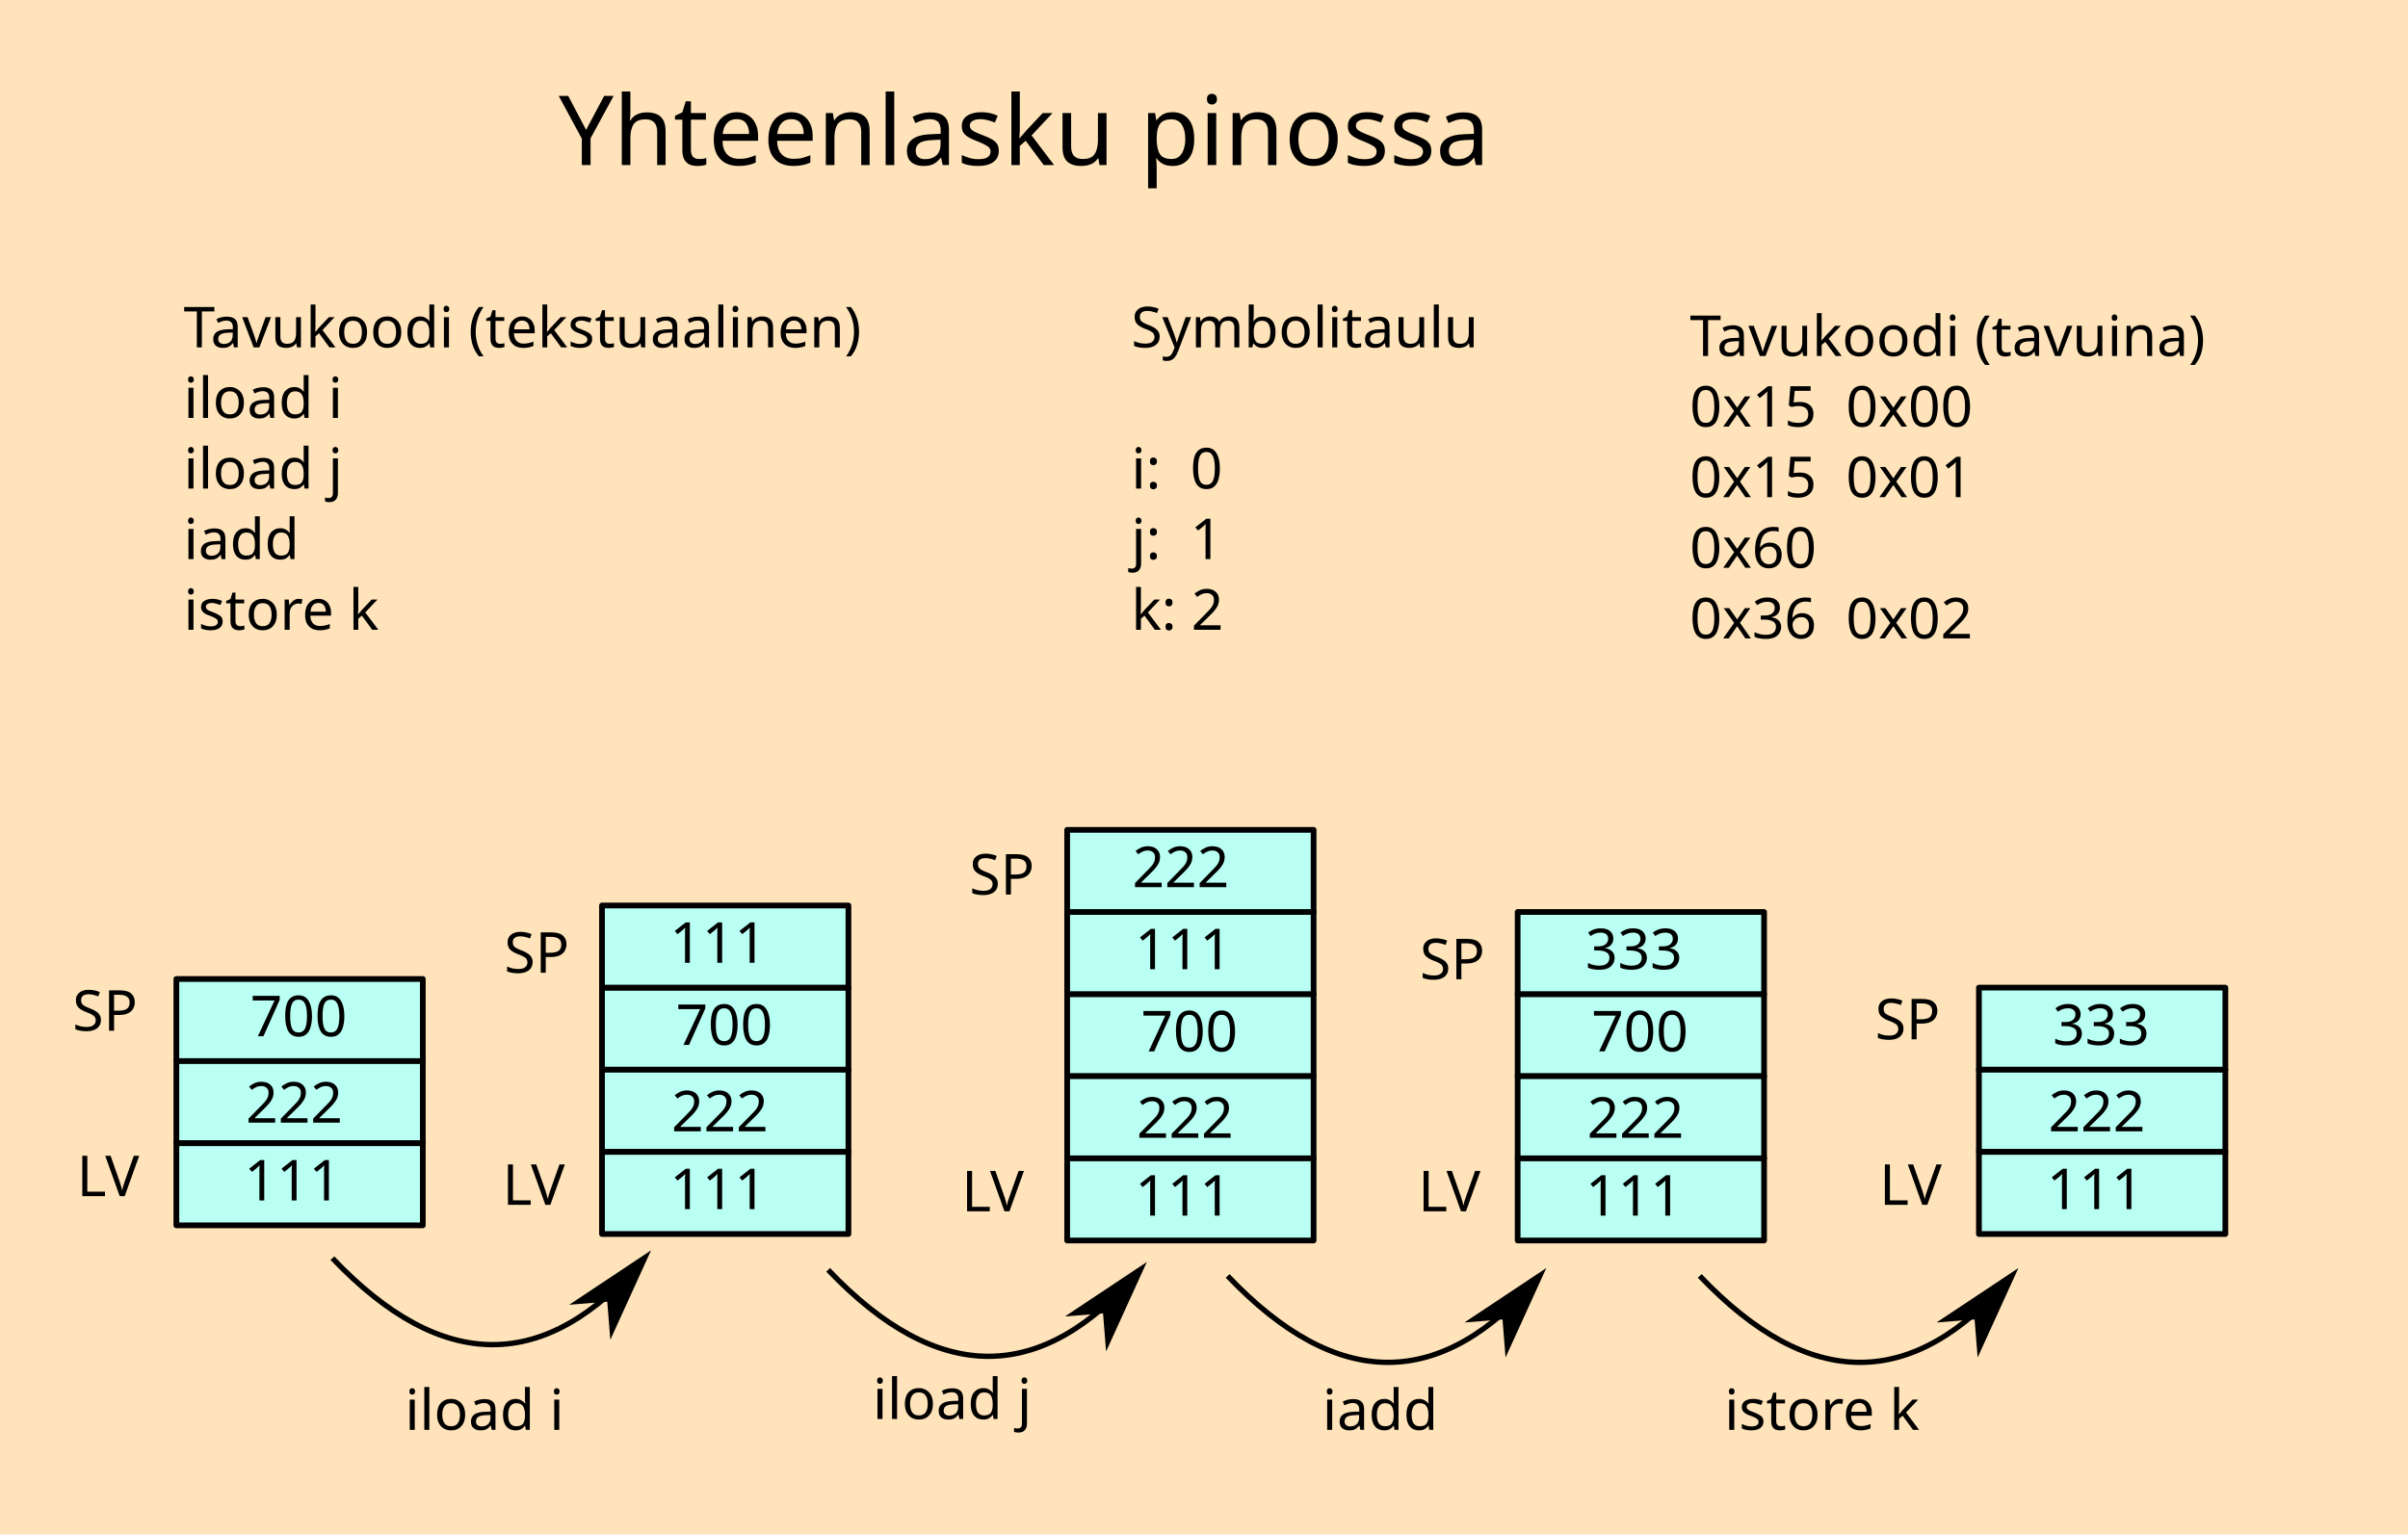
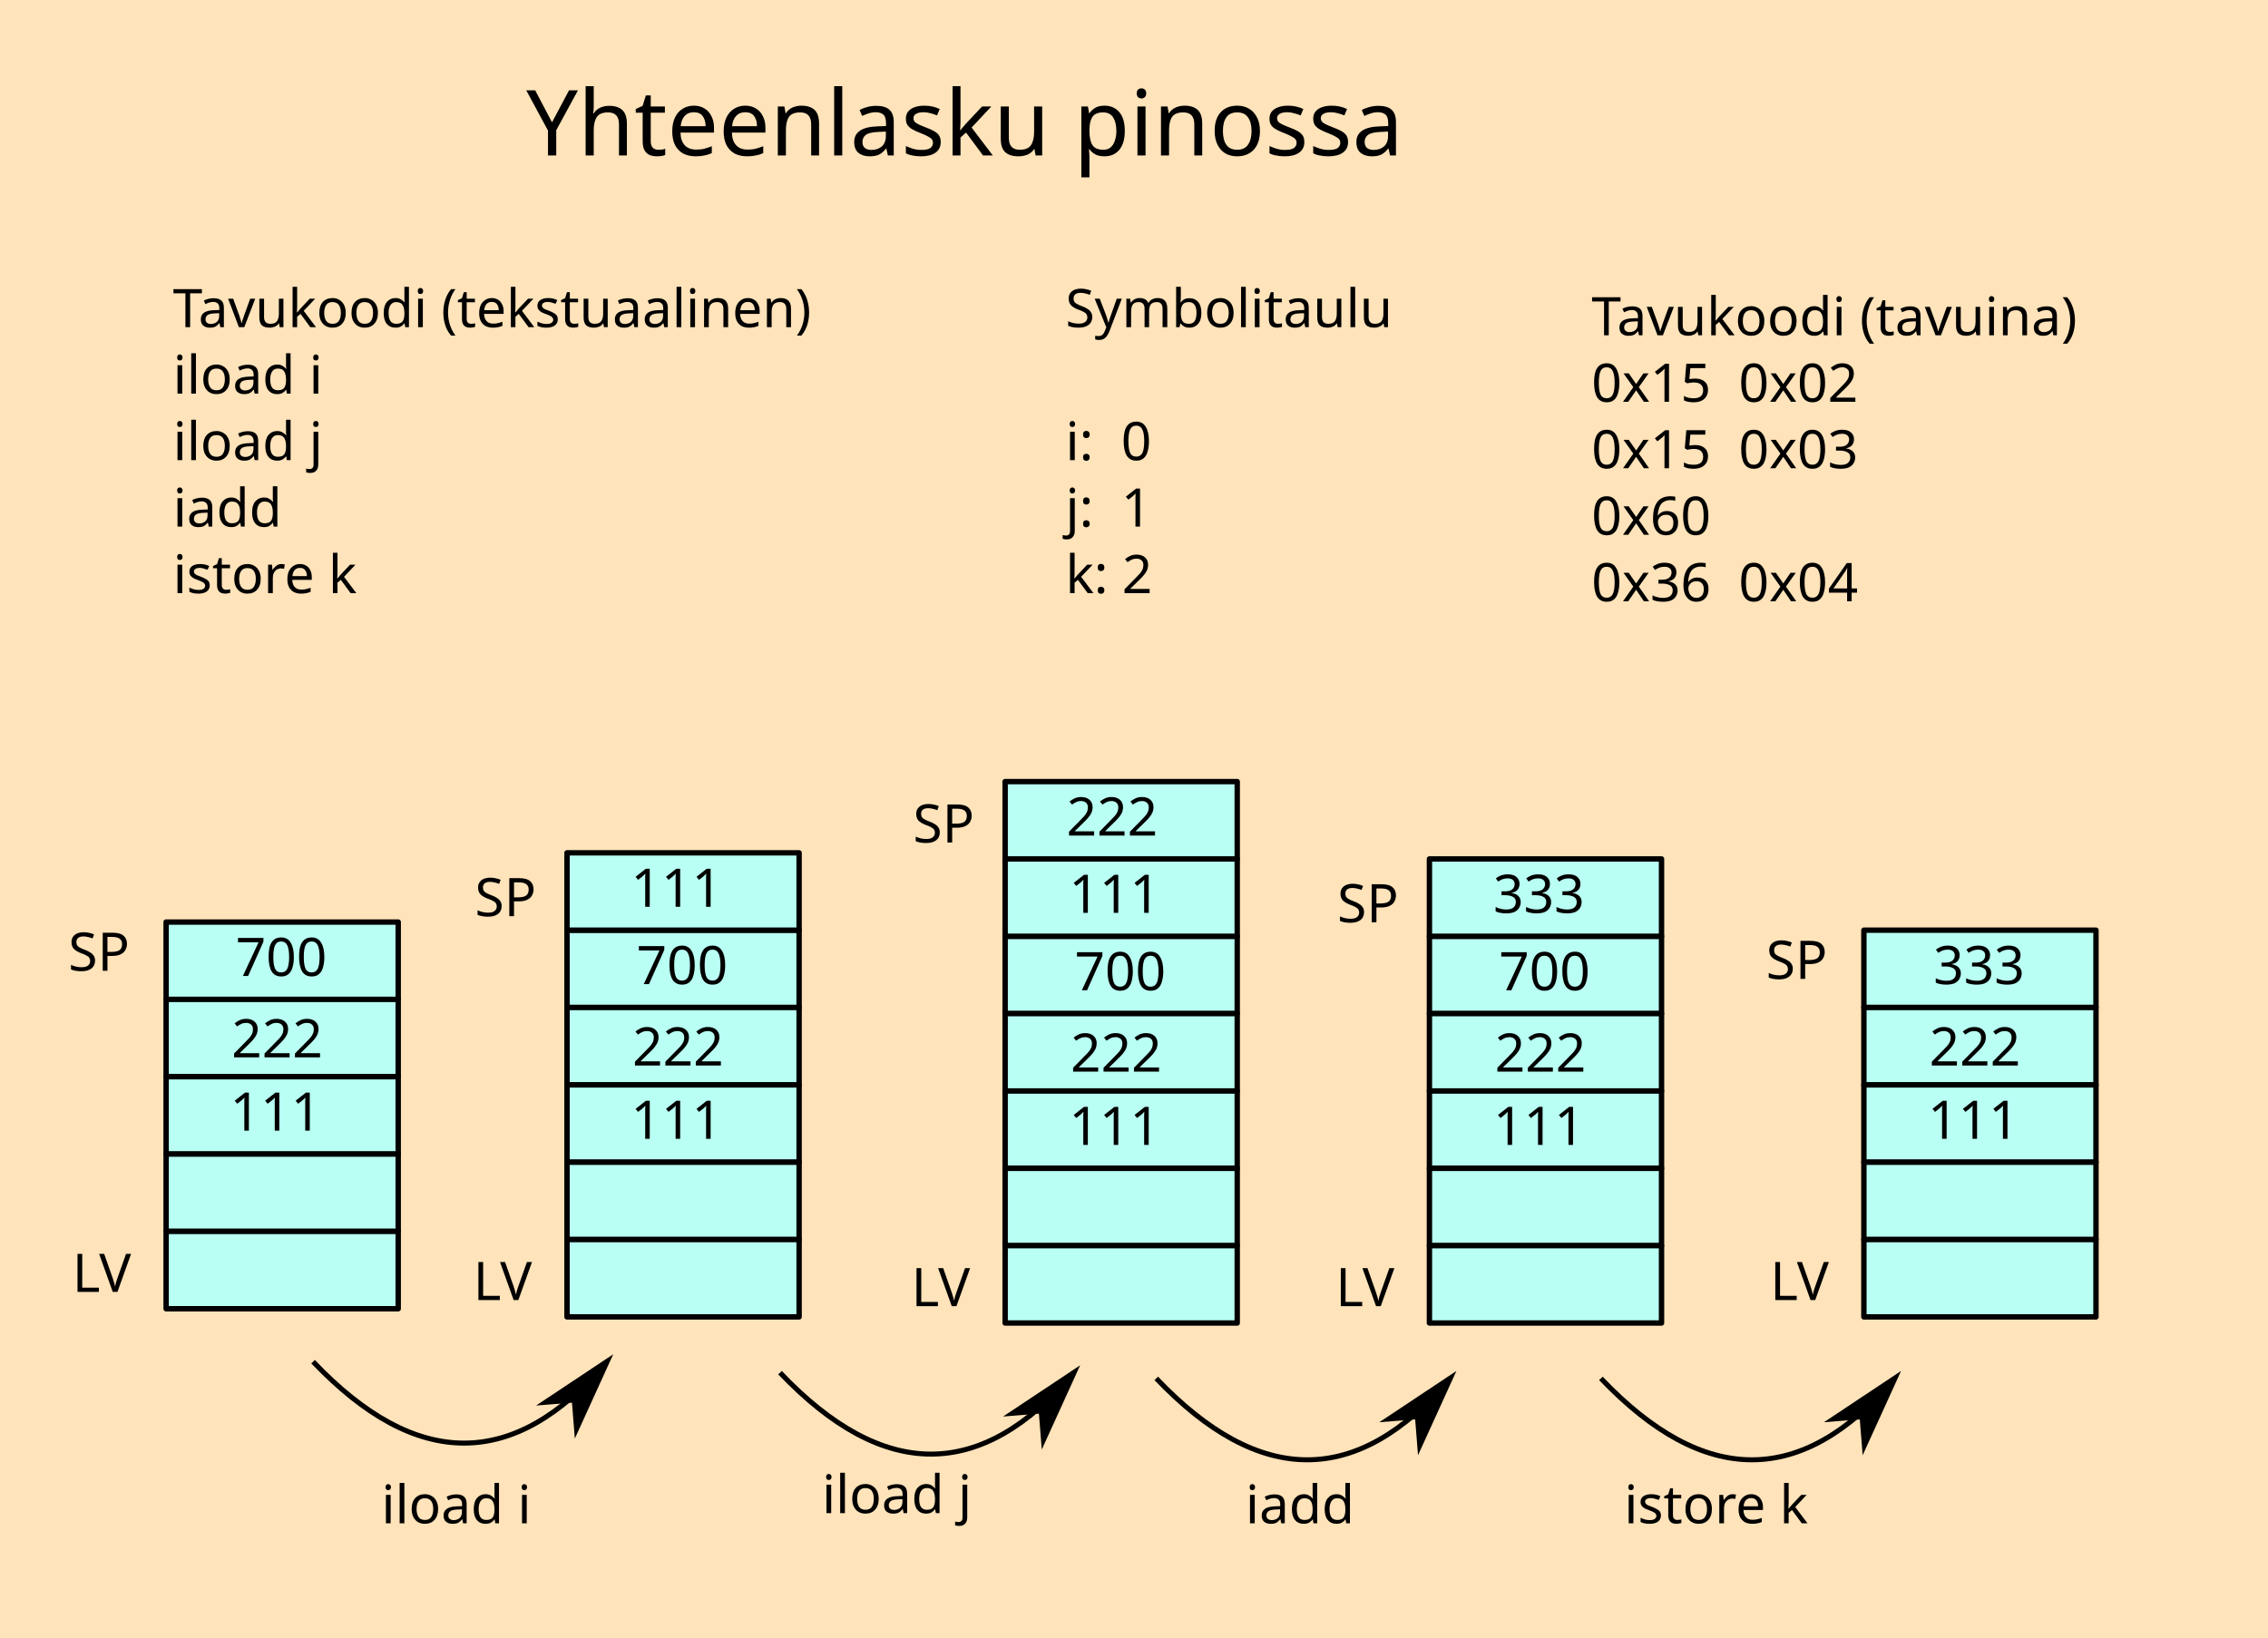
- <svg xmlns="http://www.w3.org/2000/svg" id="svg1071" version="1.1" viewBox="0 0 210.533 134.182" height="134.182mm" width="210.533mm">
+ <svg xmlns="http://www.w3.org/2000/svg" id="svg1071" version="1.1" viewBox="0 0 210.533 152.089" height="152.089mm" width="210.533mm">
  <defs id="defs1065">
    <marker style="overflow:visible" id="marker7990-6" refX="0" refY="0" orient="auto">
      <path transform="matrix(-0.8,0,0,-0.8,-10,0)" style="fill:#000000;fill-opacity:1;fill-rule:evenodd;stroke:#000000;stroke-width:1pt;stroke-opacity:1" d="M 0,0 5,-5 -12.5,0 5,5 Z" id="path7988-7" />
    </marker>
    <marker style="overflow:visible" id="marker7990-6-2" refX="0" refY="0" orient="auto">
      <path transform="matrix(-0.8,0,0,-0.8,-10,0)" style="fill:#000000;fill-opacity:1;fill-rule:evenodd;stroke:#000000;stroke-width:1pt;stroke-opacity:1" d="M 0,0 5,-5 -12.5,0 5,5 Z" id="path7988-7-6" />
    </marker>
    <marker style="overflow:visible" id="marker7990-6-3" refX="0" refY="0" orient="auto">
      <path transform="matrix(-0.8,0,0,-0.8,-10,0)" style="fill:#000000;fill-opacity:1;fill-rule:evenodd;stroke:#000000;stroke-width:1pt;stroke-opacity:1" d="M 0,0 5,-5 -12.5,0 5,5 Z" id="path7988-7-1" />
    </marker>
    <marker style="overflow:visible" id="marker7990-6-26" refX="0" refY="0" orient="auto">
      <path transform="matrix(-0.8,0,0,-0.8,-10,0)" style="fill:#000000;fill-opacity:1;fill-rule:evenodd;stroke:#000000;stroke-width:1pt;stroke-opacity:1" d="M 0,0 5,-5 -12.5,0 5,5 Z" id="path7988-7-7" />
    </marker>
  </defs>
  <g transform="translate(-0.3779762,-7.470238)" id="layer1">
-     <rect y="7.47" x="0.378" height="134.182" width="210.533" id="rect8335" style="opacity:0.98;fill:#ffe2b9;fill-opacity:1;stroke:none;stroke-width:0.565;stroke-linecap:round;stroke-linejoin:round;stroke-miterlimit:4;stroke-dasharray:2.26, 4.52;stroke-dashoffset:21.354;stroke-opacity:1" />
+     <rect y="7.47" x="0.378" height="152.089" width="210.533" id="rect8335" style="opacity:0.98;fill:#ffe2b9;fill-opacity:1;stroke:none;stroke-width:0.565;stroke-linecap:round;stroke-linejoin:round;stroke-miterlimit:4;stroke-dasharray:2.26, 4.52;stroke-dashoffset:21.354;stroke-opacity:1" />
    <text id="text5433-7-7" y="21.907" x="49.229" style="font-style:normal;font-variant:normal;font-weight:normal;font-stretch:normal;font-size:8.467px;line-height:1.25;font-family:sans-serif;-inkscape-font-specification:'sans-serif, Normal';font-variant-ligatures:normal;font-variant-caps:normal;font-variant-numeric:normal;font-feature-settings:normal;text-align:start;letter-spacing:0px;word-spacing:0px;writing-mode:lr-tb;text-anchor:start;fill:#000000;fill-opacity:1;stroke:none;stroke-width:0.265" xml:space="preserve">
      <tspan y="21.907" x="49.229" id="tspan5355">Yhteenlasku pinossa</tspan>
    </text>
    <text id="text5433-7-6-54-5-1-7-8-6" y="37.846" x="16.435" style="font-style:normal;font-variant:normal;font-weight:normal;font-stretch:normal;font-size:4.939px;line-height:1.25;font-family:sans-serif;-inkscape-font-specification:'sans-serif, Normal';font-variant-ligatures:normal;font-variant-caps:normal;font-variant-numeric:normal;font-feature-settings:normal;text-align:start;letter-spacing:0px;word-spacing:0px;writing-mode:lr-tb;text-anchor:start;fill:#000000;fill-opacity:1;stroke:none;stroke-width:0.265" xml:space="preserve">
      <tspan y="37.846" x="16.435" id="tspan8315">Tavukoodi (tekstuaalinen)</tspan>
      <tspan y="44.02" x="16.435" id="tspan8317">iload i</tspan>
      <tspan y="50.193" x="16.435" id="tspan8319">iload j</tspan>
      <tspan y="56.367" x="16.435" id="tspan8321">iadd</tspan>
      <tspan y="62.541" x="16.435" id="tspan8323">istore k</tspan>
    </text>
    <rect y="93.082" x="15.799" height="7.182" width="21.545" id="rect13466" style="opacity:1;fill:#b9fff3;fill-opacity:1;stroke:#000000;stroke-width:0.5;stroke-linecap:round;stroke-linejoin:round;stroke-miterlimit:4;stroke-dasharray:none;stroke-dashoffset:0;stroke-opacity:1" />
    <text id="text5433-7-6-54-5-1-7-8-6-2" y="37.846" x="99.287" style="font-style:normal;font-variant:normal;font-weight:normal;font-stretch:normal;font-size:4.939px;line-height:1.25;font-family:sans-serif;-inkscape-font-specification:'sans-serif, Normal';font-variant-ligatures:normal;font-variant-caps:normal;font-variant-numeric:normal;font-feature-settings:normal;text-align:start;letter-spacing:0px;word-spacing:0px;writing-mode:lr-tb;text-anchor:start;fill:#000000;fill-opacity:1;stroke:none;stroke-width:0.265" xml:space="preserve">
      <tspan y="37.846" x="99.287" id="tspan8325">Symbolitaulu</tspan>
      <tspan y="44.02" x="99.287" id="tspan8327" />
      <tspan y="50.193" x="99.287" id="tspan8329">i:  0</tspan>
      <tspan y="56.367" x="99.287" id="tspan8331">j:  1</tspan>
      <tspan y="62.541" x="99.287" id="tspan8333">k: 2</tspan>
    </text>
    <rect y="100.263" x="15.799" height="7.182" width="21.545" id="rect13466-9" style="opacity:1;fill:#b9fff3;fill-opacity:1;stroke:#000000;stroke-width:0.5;stroke-linecap:round;stroke-linejoin:round;stroke-miterlimit:4;stroke-dasharray:none;stroke-dashoffset:0;stroke-opacity:1" />
    <rect y="107.445" x="15.799" height="7.182" width="21.545" id="rect13466-7" style="opacity:1;fill:#b9fff3;fill-opacity:1;stroke:#000000;stroke-width:0.5;stroke-linecap:round;stroke-linejoin:round;stroke-miterlimit:4;stroke-dasharray:none;stroke-dashoffset:0;stroke-opacity:1" />
    <text id="text5433-7-6-54-5-1-7-8-6-2-4" y="97.604" x="6.719" style="font-style:normal;font-variant:normal;font-weight:normal;font-stretch:normal;font-size:4.939px;line-height:1.25;font-family:sans-serif;-inkscape-font-specification:'sans-serif, Normal';font-variant-ligatures:normal;font-variant-caps:normal;font-variant-numeric:normal;font-feature-settings:normal;text-align:start;letter-spacing:0px;word-spacing:0px;writing-mode:lr-tb;text-anchor:start;fill:#000000;fill-opacity:1;stroke:none;stroke-width:0.265" xml:space="preserve">
      <tspan y="97.604" x="6.719" id="tspan5500">SP</tspan>
    </text>
-     <text id="text5433-7-6-54-5-1-7-8-6-2-4-8" y="112.075" x="7.091" style="font-style:normal;font-variant:normal;font-weight:normal;font-stretch:normal;font-size:4.939px;line-height:1.25;font-family:sans-serif;-inkscape-font-specification:'sans-serif, Normal';font-variant-ligatures:normal;font-variant-caps:normal;font-variant-numeric:normal;font-feature-settings:normal;text-align:start;letter-spacing:0px;word-spacing:0px;writing-mode:lr-tb;text-anchor:start;fill:#000000;fill-opacity:1;stroke:none;stroke-width:0.265" xml:space="preserve">
-       <tspan y="112.075" x="7.091" id="tspan5520">LV</tspan>
+     <text id="text5433-7-6-54-5-1-7-8-6-2-4-8" y="127.421" x="7.091" style="font-style:normal;font-variant:normal;font-weight:normal;font-stretch:normal;font-size:4.939px;line-height:1.25;font-family:sans-serif;-inkscape-font-specification:'sans-serif, Normal';font-variant-ligatures:normal;font-variant-caps:normal;font-variant-numeric:normal;font-feature-settings:normal;text-align:start;letter-spacing:0px;word-spacing:0px;writing-mode:lr-tb;text-anchor:start;fill:#000000;fill-opacity:1;stroke:none;stroke-width:0.265" xml:space="preserve">
+       <tspan y="127.421" x="7.091" id="tspan5520">LV</tspan>
    </text>
    <text id="text5433-7-6-54-5-1-7-8-6-2-4-8-9" y="112.453" x="21.729" style="font-style:normal;font-variant:normal;font-weight:normal;font-stretch:normal;font-size:4.939px;line-height:1.25;font-family:sans-serif;-inkscape-font-specification:'sans-serif, Normal';font-variant-ligatures:normal;font-variant-caps:normal;font-variant-numeric:normal;font-feature-settings:normal;text-align:start;letter-spacing:0px;word-spacing:0px;writing-mode:lr-tb;text-anchor:start;fill:#000000;fill-opacity:1;stroke:none;stroke-width:0.265" xml:space="preserve">
      <tspan y="112.453" x="21.729" id="tspan5604">111</tspan>
    </text>
    <text id="text5433-7-6-54-5-1-7-8-6-2-4-8-9-7" y="98.089" x="22.252" style="font-style:normal;font-variant:normal;font-weight:normal;font-stretch:normal;font-size:4.939px;line-height:1.25;font-family:sans-serif;-inkscape-font-specification:'sans-serif, Normal';font-variant-ligatures:normal;font-variant-caps:normal;font-variant-numeric:normal;font-feature-settings:normal;text-align:start;letter-spacing:0px;word-spacing:0px;writing-mode:lr-tb;text-anchor:start;fill:#000000;fill-opacity:1;stroke:none;stroke-width:0.265" xml:space="preserve">
      <tspan y="98.089" x="22.252" id="tspan5600">700</tspan>
    </text>
    <text id="text5433-7-6-54-5-1-7-8-6-2-4-8-9-56" y="105.648" x="21.874" style="font-style:normal;font-variant:normal;font-weight:normal;font-stretch:normal;font-size:4.939px;line-height:1.25;font-family:sans-serif;-inkscape-font-specification:'sans-serif, Normal';font-variant-ligatures:normal;font-variant-caps:normal;font-variant-numeric:normal;font-feature-settings:normal;text-align:start;letter-spacing:0px;word-spacing:0px;writing-mode:lr-tb;text-anchor:start;fill:#000000;fill-opacity:1;stroke:none;stroke-width:0.265" xml:space="preserve">
      <tspan y="105.648" x="21.874" id="tspan5602">222</tspan>
    </text>
-     <text id="text5433-7-6-54-5-1-7-8-6-2-4-8-9-75-5" y="132.506" x="35.783" style="font-style:normal;font-variant:normal;font-weight:normal;font-stretch:normal;font-size:4.939px;line-height:1.25;font-family:sans-serif;-inkscape-font-specification:'sans-serif, Normal';font-variant-ligatures:normal;font-variant-caps:normal;font-variant-numeric:normal;font-feature-settings:normal;text-align:start;letter-spacing:0px;word-spacing:0px;writing-mode:lr-tb;text-anchor:start;fill:#000000;fill-opacity:1;stroke:none;stroke-width:0.265" xml:space="preserve">
-       <tspan y="132.506" x="35.783" id="tspan5799">iload i</tspan>
+     <text id="text5433-7-6-54-5-1-7-8-6-2-4-8-9-75-5" y="148.91" x="35.783" style="font-style:normal;font-variant:normal;font-weight:normal;font-stretch:normal;font-size:4.939px;line-height:1.25;font-family:sans-serif;-inkscape-font-specification:'sans-serif, Normal';font-variant-ligatures:normal;font-variant-caps:normal;font-variant-numeric:normal;font-feature-settings:normal;text-align:start;letter-spacing:0px;word-spacing:0px;writing-mode:lr-tb;text-anchor:start;fill:#000000;fill-opacity:1;stroke:none;stroke-width:0.265" xml:space="preserve">
+       <tspan y="148.91" x="35.783" id="tspan5799">iload i</tspan>
    </text>
    <rect y="93.838" x="53.012" height="7.182" width="21.545" id="rect13466-6" style="opacity:1;fill:#b9fff3;fill-opacity:1;stroke:#000000;stroke-width:0.5;stroke-linecap:round;stroke-linejoin:round;stroke-miterlimit:4;stroke-dasharray:none;stroke-dashoffset:0;stroke-opacity:1" />
    <rect y="101.019" x="53.012" height="7.182" width="21.545" id="rect13466-9-5" style="opacity:1;fill:#b9fff3;fill-opacity:1;stroke:#000000;stroke-width:0.5;stroke-linecap:round;stroke-linejoin:round;stroke-miterlimit:4;stroke-dasharray:none;stroke-dashoffset:0;stroke-opacity:1" />
    <rect y="108.201" x="53.012" height="7.182" width="21.545" id="rect13466-7-4" style="opacity:1;fill:#b9fff3;fill-opacity:1;stroke:#000000;stroke-width:0.5;stroke-linecap:round;stroke-linejoin:round;stroke-miterlimit:4;stroke-dasharray:none;stroke-dashoffset:0;stroke-opacity:1" />
    <text id="text5433-7-6-54-5-1-7-8-6-2-4-88" y="92.539" x="44.461" style="font-style:normal;font-variant:normal;font-weight:normal;font-stretch:normal;font-size:4.939px;line-height:1.25;font-family:sans-serif;-inkscape-font-specification:'sans-serif, Normal';font-variant-ligatures:normal;font-variant-caps:normal;font-variant-numeric:normal;font-feature-settings:normal;text-align:start;letter-spacing:0px;word-spacing:0px;writing-mode:lr-tb;text-anchor:start;fill:#000000;fill-opacity:1;stroke:none;stroke-width:0.265" xml:space="preserve">
      <tspan y="92.539" x="44.461" id="tspan5500-9" style="stroke-width:0.265">SP</tspan>
-     </text>
-     <text id="text5433-7-6-54-5-1-7-8-6-2-4-8-0" y="112.831" x="44.304" style="font-style:normal;font-variant:normal;font-weight:normal;font-stretch:normal;font-size:4.939px;line-height:1.25;font-family:sans-serif;-inkscape-font-specification:'sans-serif, Normal';font-variant-ligatures:normal;font-variant-caps:normal;font-variant-numeric:normal;font-feature-settings:normal;text-align:start;letter-spacing:0px;word-spacing:0px;writing-mode:lr-tb;text-anchor:start;fill:#000000;fill-opacity:1;stroke:none;stroke-width:0.265" xml:space="preserve">
-       <tspan y="112.831" x="44.304" id="tspan5520-7" style="stroke-width:0.265">LV</tspan>
    </text>
    <text id="text5433-7-6-54-5-1-7-8-6-2-4-8-9-1" y="113.209" x="58.942" style="font-style:normal;font-variant:normal;font-weight:normal;font-stretch:normal;font-size:4.939px;line-height:1.25;font-family:sans-serif;-inkscape-font-specification:'sans-serif, Normal';font-variant-ligatures:normal;font-variant-caps:normal;font-variant-numeric:normal;font-feature-settings:normal;text-align:start;letter-spacing:0px;word-spacing:0px;writing-mode:lr-tb;text-anchor:start;fill:#000000;fill-opacity:1;stroke:none;stroke-width:0.265" xml:space="preserve">
      <tspan y="113.209" x="58.942" id="tspan5604-3" style="stroke-width:0.265">111</tspan>
    </text>
    <text id="text5433-7-6-54-5-1-7-8-6-2-4-8-9-7-7" y="98.845" x="59.465" style="font-style:normal;font-variant:normal;font-weight:normal;font-stretch:normal;font-size:4.939px;line-height:1.25;font-family:sans-serif;-inkscape-font-specification:'sans-serif, Normal';font-variant-ligatures:normal;font-variant-caps:normal;font-variant-numeric:normal;font-feature-settings:normal;text-align:start;letter-spacing:0px;word-spacing:0px;writing-mode:lr-tb;text-anchor:start;fill:#000000;fill-opacity:1;stroke:none;stroke-width:0.265" xml:space="preserve">
      <tspan y="98.845" x="59.465" id="tspan5600-8" style="stroke-width:0.265">700</tspan>
    </text>
    <text id="text5433-7-6-54-5-1-7-8-6-2-4-8-9-56-4" y="106.404" x="59.087" style="font-style:normal;font-variant:normal;font-weight:normal;font-stretch:normal;font-size:4.939px;line-height:1.25;font-family:sans-serif;-inkscape-font-specification:'sans-serif, Normal';font-variant-ligatures:normal;font-variant-caps:normal;font-variant-numeric:normal;font-feature-settings:normal;text-align:start;letter-spacing:0px;word-spacing:0px;writing-mode:lr-tb;text-anchor:start;fill:#000000;fill-opacity:1;stroke:none;stroke-width:0.265" xml:space="preserve">
      <tspan y="106.404" x="59.087" id="tspan5602-3" style="stroke-width:0.265">222</tspan>
    </text>
    <rect y="86.656" x="53.012" height="7.182" width="21.545" id="rect13466-7-4-4" style="opacity:1;fill:#b9fff3;fill-opacity:1;stroke:#000000;stroke-width:0.5;stroke-linecap:round;stroke-linejoin:round;stroke-miterlimit:4;stroke-dasharray:none;stroke-dashoffset:0;stroke-opacity:1" />
    <text id="text5433-7-6-54-5-1-7-8-6-2-4-8-9-1-3" y="91.664" x="58.942" style="font-style:normal;font-variant:normal;font-weight:normal;font-stretch:normal;font-size:4.939px;line-height:1.25;font-family:sans-serif;-inkscape-font-specification:'sans-serif, Normal';font-variant-ligatures:normal;font-variant-caps:normal;font-variant-numeric:normal;font-feature-settings:normal;text-align:start;letter-spacing:0px;word-spacing:0px;writing-mode:lr-tb;text-anchor:start;fill:#000000;fill-opacity:1;stroke:none;stroke-width:0.265" xml:space="preserve">
      <tspan y="91.664" x="58.942" id="tspan5604-3-7" style="stroke-width:0.265">111</tspan>
    </text>
    <rect y="94.405" x="93.682" height="7.182" width="21.545" id="rect13466-6-7" style="opacity:1;fill:#b9fff3;fill-opacity:1;stroke:#000000;stroke-width:0.5;stroke-linecap:round;stroke-linejoin:round;stroke-miterlimit:4;stroke-dasharray:none;stroke-dashoffset:0;stroke-opacity:1" />
    <rect y="101.586" x="93.682" height="7.182" width="21.545" id="rect13466-9-5-7" style="opacity:1;fill:#b9fff3;fill-opacity:1;stroke:#000000;stroke-width:0.5;stroke-linecap:round;stroke-linejoin:round;stroke-miterlimit:4;stroke-dasharray:none;stroke-dashoffset:0;stroke-opacity:1" />
    <rect y="108.768" x="93.682" height="7.182" width="21.545" id="rect13466-7-4-1" style="opacity:1;fill:#b9fff3;fill-opacity:1;stroke:#000000;stroke-width:0.5;stroke-linecap:round;stroke-linejoin:round;stroke-miterlimit:4;stroke-dasharray:none;stroke-dashoffset:0;stroke-opacity:1" />
    <text id="text5433-7-6-54-5-1-7-8-6-2-4-88-8" y="85.698" x="85.131" style="font-style:normal;font-variant:normal;font-weight:normal;font-stretch:normal;font-size:4.939px;line-height:1.25;font-family:sans-serif;-inkscape-font-specification:'sans-serif, Normal';font-variant-ligatures:normal;font-variant-caps:normal;font-variant-numeric:normal;font-feature-settings:normal;text-align:start;letter-spacing:0px;word-spacing:0px;writing-mode:lr-tb;text-anchor:start;fill:#000000;fill-opacity:1;stroke:none;stroke-width:0.265" xml:space="preserve">
      <tspan y="85.698" x="85.131" id="tspan5500-9-4" style="stroke-width:0.265">SP</tspan>
    </text>
-     <text id="text5433-7-6-54-5-1-7-8-6-2-4-8-0-8" y="113.398" x="84.444" style="font-style:normal;font-variant:normal;font-weight:normal;font-stretch:normal;font-size:4.939px;line-height:1.25;font-family:sans-serif;-inkscape-font-specification:'sans-serif, Normal';font-variant-ligatures:normal;font-variant-caps:normal;font-variant-numeric:normal;font-feature-settings:normal;text-align:start;letter-spacing:0px;word-spacing:0px;writing-mode:lr-tb;text-anchor:start;fill:#000000;fill-opacity:1;stroke:none;stroke-width:0.265" xml:space="preserve">
-       <tspan y="113.398" x="84.444" id="tspan5520-7-9" style="stroke-width:0.265">LV</tspan>
-     </text>
    <text id="text5433-7-6-54-5-1-7-8-6-2-4-8-9-1-5" y="113.776" x="99.611" style="font-style:normal;font-variant:normal;font-weight:normal;font-stretch:normal;font-size:4.939px;line-height:1.25;font-family:sans-serif;-inkscape-font-specification:'sans-serif, Normal';font-variant-ligatures:normal;font-variant-caps:normal;font-variant-numeric:normal;font-feature-settings:normal;text-align:start;letter-spacing:0px;word-spacing:0px;writing-mode:lr-tb;text-anchor:start;fill:#000000;fill-opacity:1;stroke:none;stroke-width:0.265" xml:space="preserve">
      <tspan y="113.776" x="99.611" id="tspan5604-3-9" style="stroke-width:0.265">111</tspan>
    </text>
    <text id="text5433-7-6-54-5-1-7-8-6-2-4-8-9-7-7-2" y="99.412" x="100.134" style="font-style:normal;font-variant:normal;font-weight:normal;font-stretch:normal;font-size:4.939px;line-height:1.25;font-family:sans-serif;-inkscape-font-specification:'sans-serif, Normal';font-variant-ligatures:normal;font-variant-caps:normal;font-variant-numeric:normal;font-feature-settings:normal;text-align:start;letter-spacing:0px;word-spacing:0px;writing-mode:lr-tb;text-anchor:start;fill:#000000;fill-opacity:1;stroke:none;stroke-width:0.265" xml:space="preserve">
      <tspan y="99.412" x="100.134" id="tspan5600-8-5" style="stroke-width:0.265">700</tspan>
    </text>
    <text id="text5433-7-6-54-5-1-7-8-6-2-4-8-9-56-4-2" y="106.971" x="99.756" style="font-style:normal;font-variant:normal;font-weight:normal;font-stretch:normal;font-size:4.939px;line-height:1.25;font-family:sans-serif;-inkscape-font-specification:'sans-serif, Normal';font-variant-ligatures:normal;font-variant-caps:normal;font-variant-numeric:normal;font-feature-settings:normal;text-align:start;letter-spacing:0px;word-spacing:0px;writing-mode:lr-tb;text-anchor:start;fill:#000000;fill-opacity:1;stroke:none;stroke-width:0.265" xml:space="preserve">
      <tspan y="106.971" x="99.756" id="tspan5602-3-6" style="stroke-width:0.265">222</tspan>
    </text>
    <rect y="87.223" x="93.682" height="7.182" width="21.545" id="rect13466-7-4-4-3" style="opacity:1;fill:#b9fff3;fill-opacity:1;stroke:#000000;stroke-width:0.5;stroke-linecap:round;stroke-linejoin:round;stroke-miterlimit:4;stroke-dasharray:none;stroke-dashoffset:0;stroke-opacity:1" />
    <text id="text5433-7-6-54-5-1-7-8-6-2-4-8-9-1-3-1" y="92.231" x="99.611" style="font-style:normal;font-variant:normal;font-weight:normal;font-stretch:normal;font-size:4.939px;line-height:1.25;font-family:sans-serif;-inkscape-font-specification:'sans-serif, Normal';font-variant-ligatures:normal;font-variant-caps:normal;font-variant-numeric:normal;font-feature-settings:normal;text-align:start;letter-spacing:0px;word-spacing:0px;writing-mode:lr-tb;text-anchor:start;fill:#000000;fill-opacity:1;stroke:none;stroke-width:0.265" xml:space="preserve">
      <tspan y="92.231" x="99.611" id="tspan5604-3-7-3" style="stroke-width:0.265">111</tspan>
    </text>
    <rect y="80.042" x="93.682" height="7.182" width="21.545" id="rect13466-7-4-1-8" style="opacity:1;fill:#b9fff3;fill-opacity:1;stroke:#000000;stroke-width:0.5;stroke-linecap:round;stroke-linejoin:round;stroke-miterlimit:4;stroke-dasharray:none;stroke-dashoffset:0;stroke-opacity:1" />
    <text id="text5433-7-6-54-5-1-7-8-6-2-4-8-9-56-4-2-7" y="85.049" x="99.378" style="font-style:normal;font-variant:normal;font-weight:normal;font-stretch:normal;font-size:4.939px;line-height:1.25;font-family:sans-serif;-inkscape-font-specification:'sans-serif, Normal';font-variant-ligatures:normal;font-variant-caps:normal;font-variant-numeric:normal;font-feature-settings:normal;text-align:start;letter-spacing:0px;word-spacing:0px;writing-mode:lr-tb;text-anchor:start;fill:#000000;fill-opacity:1;stroke:none;stroke-width:0.265" xml:space="preserve">
      <tspan y="85.049" x="99.378" id="tspan5602-3-6-6" style="stroke-width:0.265">222</tspan>
    </text>
-     <text id="text5433-7-6-54-5-1-7-8-6-2-4-8-9-75-5-7" y="131.56" x="76.674" style="font-style:normal;font-variant:normal;font-weight:normal;font-stretch:normal;font-size:4.939px;line-height:1.25;font-family:sans-serif;-inkscape-font-specification:'sans-serif, Normal';font-variant-ligatures:normal;font-variant-caps:normal;font-variant-numeric:normal;font-feature-settings:normal;text-align:start;letter-spacing:0px;word-spacing:0px;writing-mode:lr-tb;text-anchor:start;fill:#000000;fill-opacity:1;stroke:none;stroke-width:0.265" xml:space="preserve">
-       <tspan y="131.56" x="76.674" id="tspan5797">iload j</tspan>
+     <text id="text5433-7-6-54-5-1-7-8-6-2-4-8-9-75-5-7" y="147.964" x="76.674" style="font-style:normal;font-variant:normal;font-weight:normal;font-stretch:normal;font-size:4.939px;line-height:1.25;font-family:sans-serif;-inkscape-font-specification:'sans-serif, Normal';font-variant-ligatures:normal;font-variant-caps:normal;font-variant-numeric:normal;font-feature-settings:normal;text-align:start;letter-spacing:0px;word-spacing:0px;writing-mode:lr-tb;text-anchor:start;fill:#000000;fill-opacity:1;stroke:none;stroke-width:0.265" xml:space="preserve">
+       <tspan y="147.964" x="76.674" id="tspan5797">iload j</tspan>
    </text>
    <rect y="94.405" x="133.068" height="7.182" width="21.545" id="rect13466-6-4" style="opacity:1;fill:#b9fff3;fill-opacity:1;stroke:#000000;stroke-width:0.5;stroke-linecap:round;stroke-linejoin:round;stroke-miterlimit:4;stroke-dasharray:none;stroke-dashoffset:0;stroke-opacity:1" />
    <rect y="101.586" x="133.068" height="7.182" width="21.545" id="rect13466-9-5-4" style="opacity:1;fill:#b9fff3;fill-opacity:1;stroke:#000000;stroke-width:0.5;stroke-linecap:round;stroke-linejoin:round;stroke-miterlimit:4;stroke-dasharray:none;stroke-dashoffset:0;stroke-opacity:1" />
    <rect y="108.768" x="133.068" height="7.182" width="21.545" id="rect13466-7-4-0" style="opacity:1;fill:#b9fff3;fill-opacity:1;stroke:#000000;stroke-width:0.5;stroke-linecap:round;stroke-linejoin:round;stroke-miterlimit:4;stroke-dasharray:none;stroke-dashoffset:0;stroke-opacity:1" />
    <text id="text5433-7-6-54-5-1-7-8-6-2-4-88-82" y="93.106" x="124.517" style="font-style:normal;font-variant:normal;font-weight:normal;font-stretch:normal;font-size:4.939px;line-height:1.25;font-family:sans-serif;-inkscape-font-specification:'sans-serif, Normal';font-variant-ligatures:normal;font-variant-caps:normal;font-variant-numeric:normal;font-feature-settings:normal;text-align:start;letter-spacing:0px;word-spacing:0px;writing-mode:lr-tb;text-anchor:start;fill:#000000;fill-opacity:1;stroke:none;stroke-width:0.265" xml:space="preserve">
      <tspan y="93.106" x="124.517" id="tspan5500-9-3" style="stroke-width:0.265">SP</tspan>
-     </text>
-     <text id="text5433-7-6-54-5-1-7-8-6-2-4-8-0-7" y="113.398" x="124.36" style="font-style:normal;font-variant:normal;font-weight:normal;font-stretch:normal;font-size:4.939px;line-height:1.25;font-family:sans-serif;-inkscape-font-specification:'sans-serif, Normal';font-variant-ligatures:normal;font-variant-caps:normal;font-variant-numeric:normal;font-feature-settings:normal;text-align:start;letter-spacing:0px;word-spacing:0px;writing-mode:lr-tb;text-anchor:start;fill:#000000;fill-opacity:1;stroke:none;stroke-width:0.265" xml:space="preserve">
-       <tspan y="113.398" x="124.36" id="tspan5520-7-7" style="stroke-width:0.265">LV</tspan>
    </text>
    <text id="text5433-7-6-54-5-1-7-8-6-2-4-8-9-1-4" y="113.776" x="138.997" style="font-style:normal;font-variant:normal;font-weight:normal;font-stretch:normal;font-size:4.939px;line-height:1.25;font-family:sans-serif;-inkscape-font-specification:'sans-serif, Normal';font-variant-ligatures:normal;font-variant-caps:normal;font-variant-numeric:normal;font-feature-settings:normal;text-align:start;letter-spacing:0px;word-spacing:0px;writing-mode:lr-tb;text-anchor:start;fill:#000000;fill-opacity:1;stroke:none;stroke-width:0.265" xml:space="preserve">
      <tspan y="113.776" x="138.997" id="tspan5604-3-6" style="stroke-width:0.265">111</tspan>
    </text>
    <text id="text5433-7-6-54-5-1-7-8-6-2-4-8-9-7-7-25" y="99.412" x="139.52" style="font-style:normal;font-variant:normal;font-weight:normal;font-stretch:normal;font-size:4.939px;line-height:1.25;font-family:sans-serif;-inkscape-font-specification:'sans-serif, Normal';font-variant-ligatures:normal;font-variant-caps:normal;font-variant-numeric:normal;font-feature-settings:normal;text-align:start;letter-spacing:0px;word-spacing:0px;writing-mode:lr-tb;text-anchor:start;fill:#000000;fill-opacity:1;stroke:none;stroke-width:0.265" xml:space="preserve">
      <tspan y="99.412" x="139.52" id="tspan5600-8-7" style="stroke-width:0.265">700</tspan>
    </text>
    <text id="text5433-7-6-54-5-1-7-8-6-2-4-8-9-56-4-8" y="106.971" x="139.142" style="font-style:normal;font-variant:normal;font-weight:normal;font-stretch:normal;font-size:4.939px;line-height:1.25;font-family:sans-serif;-inkscape-font-specification:'sans-serif, Normal';font-variant-ligatures:normal;font-variant-caps:normal;font-variant-numeric:normal;font-feature-settings:normal;text-align:start;letter-spacing:0px;word-spacing:0px;writing-mode:lr-tb;text-anchor:start;fill:#000000;fill-opacity:1;stroke:none;stroke-width:0.265" xml:space="preserve">
      <tspan y="106.971" x="139.142" id="tspan5602-3-1" style="stroke-width:0.265">222</tspan>
    </text>
    <rect y="87.223" x="133.068" height="7.182" width="21.545" id="rect13466-7-4-4-2" style="opacity:1;fill:#b9fff3;fill-opacity:1;stroke:#000000;stroke-width:0.5;stroke-linecap:round;stroke-linejoin:round;stroke-miterlimit:4;stroke-dasharray:none;stroke-dashoffset:0;stroke-opacity:1" />
    <text id="text5433-7-6-54-5-1-7-8-6-2-4-8-9-1-3-8" y="92.231" x="138.997" style="font-style:normal;font-variant:normal;font-weight:normal;font-stretch:normal;font-size:4.939px;line-height:1.25;font-family:sans-serif;-inkscape-font-specification:'sans-serif, Normal';font-variant-ligatures:normal;font-variant-caps:normal;font-variant-numeric:normal;font-feature-settings:normal;text-align:start;letter-spacing:0px;word-spacing:0px;writing-mode:lr-tb;text-anchor:start;fill:#000000;fill-opacity:1;stroke:none;stroke-width:0.265" xml:space="preserve">
      <tspan y="92.231" x="138.997" id="tspan5861">333</tspan>
    </text>
    <rect y="93.838" x="173.398" height="7.182" width="21.545" id="rect13466-99" style="opacity:1;fill:#b9fff3;fill-opacity:1;stroke:#000000;stroke-width:0.5;stroke-linecap:round;stroke-linejoin:round;stroke-miterlimit:4;stroke-dasharray:none;stroke-dashoffset:0;stroke-opacity:1" />
    <rect y="101.019" x="173.398" height="7.182" width="21.545" id="rect13466-9-3" style="opacity:1;fill:#b9fff3;fill-opacity:1;stroke:#000000;stroke-width:0.5;stroke-linecap:round;stroke-linejoin:round;stroke-miterlimit:4;stroke-dasharray:none;stroke-dashoffset:0;stroke-opacity:1" />
    <rect y="108.201" x="173.398" height="7.182" width="21.545" id="rect13466-7-6" style="opacity:1;fill:#b9fff3;fill-opacity:1;stroke:#000000;stroke-width:0.5;stroke-linecap:round;stroke-linejoin:round;stroke-miterlimit:4;stroke-dasharray:none;stroke-dashoffset:0;stroke-opacity:1" />
    <text id="text5433-7-6-54-5-1-7-8-6-2-4-1" y="98.36" x="164.318" style="font-style:normal;font-variant:normal;font-weight:normal;font-stretch:normal;font-size:4.939px;line-height:1.25;font-family:sans-serif;-inkscape-font-specification:'sans-serif, Normal';font-variant-ligatures:normal;font-variant-caps:normal;font-variant-numeric:normal;font-feature-settings:normal;text-align:start;letter-spacing:0px;word-spacing:0px;writing-mode:lr-tb;text-anchor:start;fill:#000000;fill-opacity:1;stroke:none;stroke-width:0.265" xml:space="preserve">
      <tspan y="98.36" x="164.318" id="tspan5500-7" style="stroke-width:0.265">SP</tspan>
    </text>
-     <text id="text5433-7-6-54-5-1-7-8-6-2-4-8-2" y="112.831" x="164.69" style="font-style:normal;font-variant:normal;font-weight:normal;font-stretch:normal;font-size:4.939px;line-height:1.25;font-family:sans-serif;-inkscape-font-specification:'sans-serif, Normal';font-variant-ligatures:normal;font-variant-caps:normal;font-variant-numeric:normal;font-feature-settings:normal;text-align:start;letter-spacing:0px;word-spacing:0px;writing-mode:lr-tb;text-anchor:start;fill:#000000;fill-opacity:1;stroke:none;stroke-width:0.265" xml:space="preserve">
-       <tspan y="112.831" x="164.69" id="tspan5520-5" style="stroke-width:0.265">LV</tspan>
-     </text>
    <text id="text5433-7-6-54-5-1-7-8-6-2-4-8-9-13" y="113.209" x="179.327" style="font-style:normal;font-variant:normal;font-weight:normal;font-stretch:normal;font-size:4.939px;line-height:1.25;font-family:sans-serif;-inkscape-font-specification:'sans-serif, Normal';font-variant-ligatures:normal;font-variant-caps:normal;font-variant-numeric:normal;font-feature-settings:normal;text-align:start;letter-spacing:0px;word-spacing:0px;writing-mode:lr-tb;text-anchor:start;fill:#000000;fill-opacity:1;stroke:none;stroke-width:0.265" xml:space="preserve">
      <tspan y="113.209" x="179.327" id="tspan5604-8" style="stroke-width:0.265">111</tspan>
    </text>
    <text id="text5433-7-6-54-5-1-7-8-6-2-4-8-9-7-6" y="98.845" x="179.85" style="font-style:normal;font-variant:normal;font-weight:normal;font-stretch:normal;font-size:4.939px;line-height:1.25;font-family:sans-serif;-inkscape-font-specification:'sans-serif, Normal';font-variant-ligatures:normal;font-variant-caps:normal;font-variant-numeric:normal;font-feature-settings:normal;text-align:start;letter-spacing:0px;word-spacing:0px;writing-mode:lr-tb;text-anchor:start;fill:#000000;fill-opacity:1;stroke:none;stroke-width:0.265" xml:space="preserve">
      <tspan y="98.845" x="179.85" id="tspan5914">333</tspan>
    </text>
    <text id="text5433-7-6-54-5-1-7-8-6-2-4-8-9-56-6" y="106.404" x="179.472" style="font-style:normal;font-variant:normal;font-weight:normal;font-stretch:normal;font-size:4.939px;line-height:1.25;font-family:sans-serif;-inkscape-font-specification:'sans-serif, Normal';font-variant-ligatures:normal;font-variant-caps:normal;font-variant-numeric:normal;font-feature-settings:normal;text-align:start;letter-spacing:0px;word-spacing:0px;writing-mode:lr-tb;text-anchor:start;fill:#000000;fill-opacity:1;stroke:none;stroke-width:0.265" xml:space="preserve">
      <tspan y="106.404" x="179.472" id="tspan5602-1" style="stroke-width:0.265">222</tspan>
    </text>
-     <text id="text5433-7-6-54-5-1-7-8-6-2-4-8-9-75-5-7-7" y="132.506" x="115.992" style="font-style:normal;font-variant:normal;font-weight:normal;font-stretch:normal;font-size:4.939px;line-height:1.25;font-family:sans-serif;-inkscape-font-specification:'sans-serif, Normal';font-variant-ligatures:normal;font-variant-caps:normal;font-variant-numeric:normal;font-feature-settings:normal;text-align:start;letter-spacing:0px;word-spacing:0px;writing-mode:lr-tb;text-anchor:start;fill:#000000;fill-opacity:1;stroke:none;stroke-width:0.265" xml:space="preserve">
-       <tspan y="132.506" x="115.992" id="tspan8337">iadd</tspan>
+     <text id="text5433-7-6-54-5-1-7-8-6-2-4-8-9-75-5-7-7" y="148.91" x="115.992" style="font-style:normal;font-variant:normal;font-weight:normal;font-stretch:normal;font-size:4.939px;line-height:1.25;font-family:sans-serif;-inkscape-font-specification:'sans-serif, Normal';font-variant-ligatures:normal;font-variant-caps:normal;font-variant-numeric:normal;font-feature-settings:normal;text-align:start;letter-spacing:0px;word-spacing:0px;writing-mode:lr-tb;text-anchor:start;fill:#000000;fill-opacity:1;stroke:none;stroke-width:0.265" xml:space="preserve">
+       <tspan y="148.91" x="115.992" id="tspan8337">iadd</tspan>
    </text>
-     <text id="text5433-7-6-54-5-1-7-8-6-2-4-8-9-75-5-7-1" y="132.506" x="151.144" style="font-style:normal;font-variant:normal;font-weight:normal;font-stretch:normal;font-size:4.939px;line-height:1.25;font-family:sans-serif;-inkscape-font-specification:'sans-serif, Normal';font-variant-ligatures:normal;font-variant-caps:normal;font-variant-numeric:normal;font-feature-settings:normal;text-align:start;letter-spacing:0px;word-spacing:0px;writing-mode:lr-tb;text-anchor:start;fill:#000000;fill-opacity:1;stroke:none;stroke-width:0.265" xml:space="preserve">
-       <tspan y="132.506" x="151.144" id="tspan5944">istore k</tspan>
+     <text id="text5433-7-6-54-5-1-7-8-6-2-4-8-9-75-5-7-1" y="148.91" x="151.144" style="font-style:normal;font-variant:normal;font-weight:normal;font-stretch:normal;font-size:4.939px;line-height:1.25;font-family:sans-serif;-inkscape-font-specification:'sans-serif, Normal';font-variant-ligatures:normal;font-variant-caps:normal;font-variant-numeric:normal;font-feature-settings:normal;text-align:start;letter-spacing:0px;word-spacing:0px;writing-mode:lr-tb;text-anchor:start;fill:#000000;fill-opacity:1;stroke:none;stroke-width:0.265" xml:space="preserve">
+       <tspan y="148.91" x="151.144" id="tspan5944">istore k</tspan>
    </text>
-     <path id="path6514-8" d="m 29.44,117.499 c 9.596,10.079 18.688,10.079 27.276,0" style="fill:none;stroke:#000000;stroke-width:0.465;stroke-linecap:butt;stroke-linejoin:miter;stroke-miterlimit:4;stroke-dasharray:none;stroke-opacity:1;marker-end:url(#marker7990-6)" />
-     <path id="path6514-8-5" d="m 72.785,118.52 c 9.596,10.079 18.688,10.079 27.276,0" style="fill:none;stroke:#000000;stroke-width:0.465;stroke-linecap:butt;stroke-linejoin:miter;stroke-miterlimit:4;stroke-dasharray:none;stroke-opacity:1;marker-end:url(#marker7990-6-2)" />
-     <path id="path6514-8-3" d="m 107.711,119.049 c 9.596,10.079 18.688,10.079 27.276,0" style="fill:none;stroke:#000000;stroke-width:0.465;stroke-linecap:butt;stroke-linejoin:miter;stroke-miterlimit:4;stroke-dasharray:none;stroke-opacity:1;marker-end:url(#marker7990-6-3)" />
-     <path id="path6514-8-7" d="m 148.986,119.049 c 9.596,10.079 18.688,10.079 27.276,0" style="fill:none;stroke:#000000;stroke-width:0.465;stroke-linecap:butt;stroke-linejoin:miter;stroke-miterlimit:4;stroke-dasharray:none;stroke-opacity:1;marker-end:url(#marker7990-6-26)" />
+     <path id="path6514-8" d="m 29.44,133.903 c 9.596,10.079 18.688,10.079 27.276,0" style="fill:none;stroke:#000000;stroke-width:0.465;stroke-linecap:butt;stroke-linejoin:miter;stroke-miterlimit:4;stroke-dasharray:none;stroke-opacity:1;marker-end:url(#marker7990-6)" />
+     <path id="path6514-8-5" d="m 72.785,134.924 c 9.596,10.079 18.688,10.079 27.276,0" style="fill:none;stroke:#000000;stroke-width:0.465;stroke-linecap:butt;stroke-linejoin:miter;stroke-miterlimit:4;stroke-dasharray:none;stroke-opacity:1;marker-end:url(#marker7990-6-2)" />
+     <path id="path6514-8-3" d="m 107.711,135.454 c 9.596,10.079 18.688,10.079 27.276,0" style="fill:none;stroke:#000000;stroke-width:0.465;stroke-linecap:butt;stroke-linejoin:miter;stroke-miterlimit:4;stroke-dasharray:none;stroke-opacity:1;marker-end:url(#marker7990-6-3)" />
+     <path id="path6514-8-7" d="m 148.986,135.454 c 9.596,10.079 18.688,10.079 27.276,0" style="fill:none;stroke:#000000;stroke-width:0.465;stroke-linecap:butt;stroke-linejoin:miter;stroke-miterlimit:4;stroke-dasharray:none;stroke-opacity:1;marker-end:url(#marker7990-6-26)" />
    <text id="text5433-7-6-54-5-1-7-8-6-6" y="38.602" x="148.122" style="font-style:normal;font-variant:normal;font-weight:normal;font-stretch:normal;font-size:4.939px;line-height:1.25;font-family:sans-serif;-inkscape-font-specification:'sans-serif, Normal';font-variant-ligatures:normal;font-variant-caps:normal;font-variant-numeric:normal;font-feature-settings:normal;text-align:start;letter-spacing:0px;word-spacing:0px;writing-mode:lr-tb;text-anchor:start;fill:#000000;fill-opacity:1;stroke:none;stroke-width:0.265" xml:space="preserve">
-       <tspan y="38.602" x="148.122" id="tspan8305">Tavukoodi (tavuina)</tspan>
-       <tspan y="44.776" x="148.122" id="tspan8307">0x15  0x00</tspan>
-       <tspan y="50.949" x="148.122" id="tspan8309">0x15  0x01</tspan>
-       <tspan y="57.123" x="148.122" id="tspan8311">0x60</tspan>
-       <tspan y="63.297" x="148.122" id="tspan8313">0x36  0x02</tspan>
+       <tspan y="38.602" x="148.122" id="tspan1197">Tavukoodi (tavuina)</tspan>
+       <tspan y="44.776" x="148.122" id="tspan1199">0x15  0x02</tspan>
+       <tspan y="50.949" x="148.122" id="tspan1201">0x15  0x03</tspan>
+       <tspan y="57.123" x="148.122" id="tspan1203">0x60</tspan>
+       <tspan y="63.297" x="148.122" id="tspan1205">0x36  0x04</tspan>
    </text>
+     <rect y="114.626" x="15.799" height="7.182" width="21.545" id="rect13466-7-8" style="opacity:1;fill:#b9fff3;fill-opacity:1;stroke:#000000;stroke-width:0.5;stroke-linecap:round;stroke-linejoin:round;stroke-miterlimit:4;stroke-dasharray:none;stroke-dashoffset:0;stroke-opacity:1" />
+     <rect y="121.808" x="15.799" height="7.182" width="21.545" id="rect13466-7-9" style="opacity:1;fill:#b9fff3;fill-opacity:1;stroke:#000000;stroke-width:0.5;stroke-linecap:round;stroke-linejoin:round;stroke-miterlimit:4;stroke-dasharray:none;stroke-dashoffset:0;stroke-opacity:1" />
+     <text id="text5433-7-6-54-5-1-7-8-6-2-4-8-1" y="128.177" x="44.304" style="font-style:normal;font-variant:normal;font-weight:normal;font-stretch:normal;font-size:4.939px;line-height:1.25;font-family:sans-serif;-inkscape-font-specification:'sans-serif, Normal';font-variant-ligatures:normal;font-variant-caps:normal;font-variant-numeric:normal;font-feature-settings:normal;text-align:start;letter-spacing:0px;word-spacing:0px;writing-mode:lr-tb;text-anchor:start;fill:#000000;fill-opacity:1;stroke:none;stroke-width:0.265" xml:space="preserve">
+       <tspan y="128.177" x="44.304" id="tspan5520-3" style="stroke-width:0.265">LV</tspan>
+     </text>
+     <rect y="115.382" x="53.012" height="7.182" width="21.545" id="rect13466-7-8-4" style="opacity:1;fill:#b9fff3;fill-opacity:1;stroke:#000000;stroke-width:0.5;stroke-linecap:round;stroke-linejoin:round;stroke-miterlimit:4;stroke-dasharray:none;stroke-dashoffset:0;stroke-opacity:1" />
+     <rect y="122.564" x="53.012" height="7.182" width="21.545" id="rect13466-7-9-2" style="opacity:1;fill:#b9fff3;fill-opacity:1;stroke:#000000;stroke-width:0.5;stroke-linecap:round;stroke-linejoin:round;stroke-miterlimit:4;stroke-dasharray:none;stroke-dashoffset:0;stroke-opacity:1" />
+     <text id="text5433-7-6-54-5-1-7-8-6-2-4-8-8" y="128.744" x="84.974" style="font-style:normal;font-variant:normal;font-weight:normal;font-stretch:normal;font-size:4.939px;line-height:1.25;font-family:sans-serif;-inkscape-font-specification:'sans-serif, Normal';font-variant-ligatures:normal;font-variant-caps:normal;font-variant-numeric:normal;font-feature-settings:normal;text-align:start;letter-spacing:0px;word-spacing:0px;writing-mode:lr-tb;text-anchor:start;fill:#000000;fill-opacity:1;stroke:none;stroke-width:0.265" xml:space="preserve">
+       <tspan y="128.744" x="84.974" id="tspan5520-36" style="stroke-width:0.265">LV</tspan>
+     </text>
+     <rect y="115.949" x="93.682" height="7.182" width="21.545" id="rect13466-7-8-5" style="opacity:1;fill:#b9fff3;fill-opacity:1;stroke:#000000;stroke-width:0.5;stroke-linecap:round;stroke-linejoin:round;stroke-miterlimit:4;stroke-dasharray:none;stroke-dashoffset:0;stroke-opacity:1" />
+     <rect y="123.131" x="93.682" height="7.182" width="21.545" id="rect13466-7-9-7" style="opacity:1;fill:#b9fff3;fill-opacity:1;stroke:#000000;stroke-width:0.5;stroke-linecap:round;stroke-linejoin:round;stroke-miterlimit:4;stroke-dasharray:none;stroke-dashoffset:0;stroke-opacity:1" />
+     <text id="text5433-7-6-54-5-1-7-8-6-2-4-8-15" y="128.744" x="124.36" style="font-style:normal;font-variant:normal;font-weight:normal;font-stretch:normal;font-size:4.939px;line-height:1.25;font-family:sans-serif;-inkscape-font-specification:'sans-serif, Normal';font-variant-ligatures:normal;font-variant-caps:normal;font-variant-numeric:normal;font-feature-settings:normal;text-align:start;letter-spacing:0px;word-spacing:0px;writing-mode:lr-tb;text-anchor:start;fill:#000000;fill-opacity:1;stroke:none;stroke-width:0.265" xml:space="preserve">
+       <tspan y="128.744" x="124.36" id="tspan5520-8" style="stroke-width:0.265">LV</tspan>
+     </text>
+     <rect y="115.949" x="133.068" height="7.182" width="21.545" id="rect13466-7-8-9" style="opacity:1;fill:#b9fff3;fill-opacity:1;stroke:#000000;stroke-width:0.5;stroke-linecap:round;stroke-linejoin:round;stroke-miterlimit:4;stroke-dasharray:none;stroke-dashoffset:0;stroke-opacity:1" />
+     <rect y="123.131" x="133.068" height="7.182" width="21.545" id="rect13466-7-9-6" style="opacity:1;fill:#b9fff3;fill-opacity:1;stroke:#000000;stroke-width:0.5;stroke-linecap:round;stroke-linejoin:round;stroke-miterlimit:4;stroke-dasharray:none;stroke-dashoffset:0;stroke-opacity:1" />
+     <text id="text5433-7-6-54-5-1-7-8-6-2-4-8-2" y="128.177" x="164.69" style="font-style:normal;font-variant:normal;font-weight:normal;font-stretch:normal;font-size:4.939px;line-height:1.25;font-family:sans-serif;-inkscape-font-specification:'sans-serif, Normal';font-variant-ligatures:normal;font-variant-caps:normal;font-variant-numeric:normal;font-feature-settings:normal;text-align:start;letter-spacing:0px;word-spacing:0px;writing-mode:lr-tb;text-anchor:start;fill:#000000;fill-opacity:1;stroke:none;stroke-width:0.265" xml:space="preserve">
+       <tspan y="128.177" x="164.69" id="tspan5520-6" style="stroke-width:0.265">LV</tspan>
+     </text>
+     <rect y="115.382" x="173.398" height="7.182" width="21.545" id="rect13466-7-8-7" style="opacity:1;fill:#b9fff3;fill-opacity:1;stroke:#000000;stroke-width:0.5;stroke-linecap:round;stroke-linejoin:round;stroke-miterlimit:4;stroke-dasharray:none;stroke-dashoffset:0;stroke-opacity:1" />
+     <rect y="122.564" x="173.398" height="7.182" width="21.545" id="rect13466-7-9-3" style="opacity:1;fill:#b9fff3;fill-opacity:1;stroke:#000000;stroke-width:0.5;stroke-linecap:round;stroke-linejoin:round;stroke-miterlimit:4;stroke-dasharray:none;stroke-dashoffset:0;stroke-opacity:1" />
  </g>
</svg>
